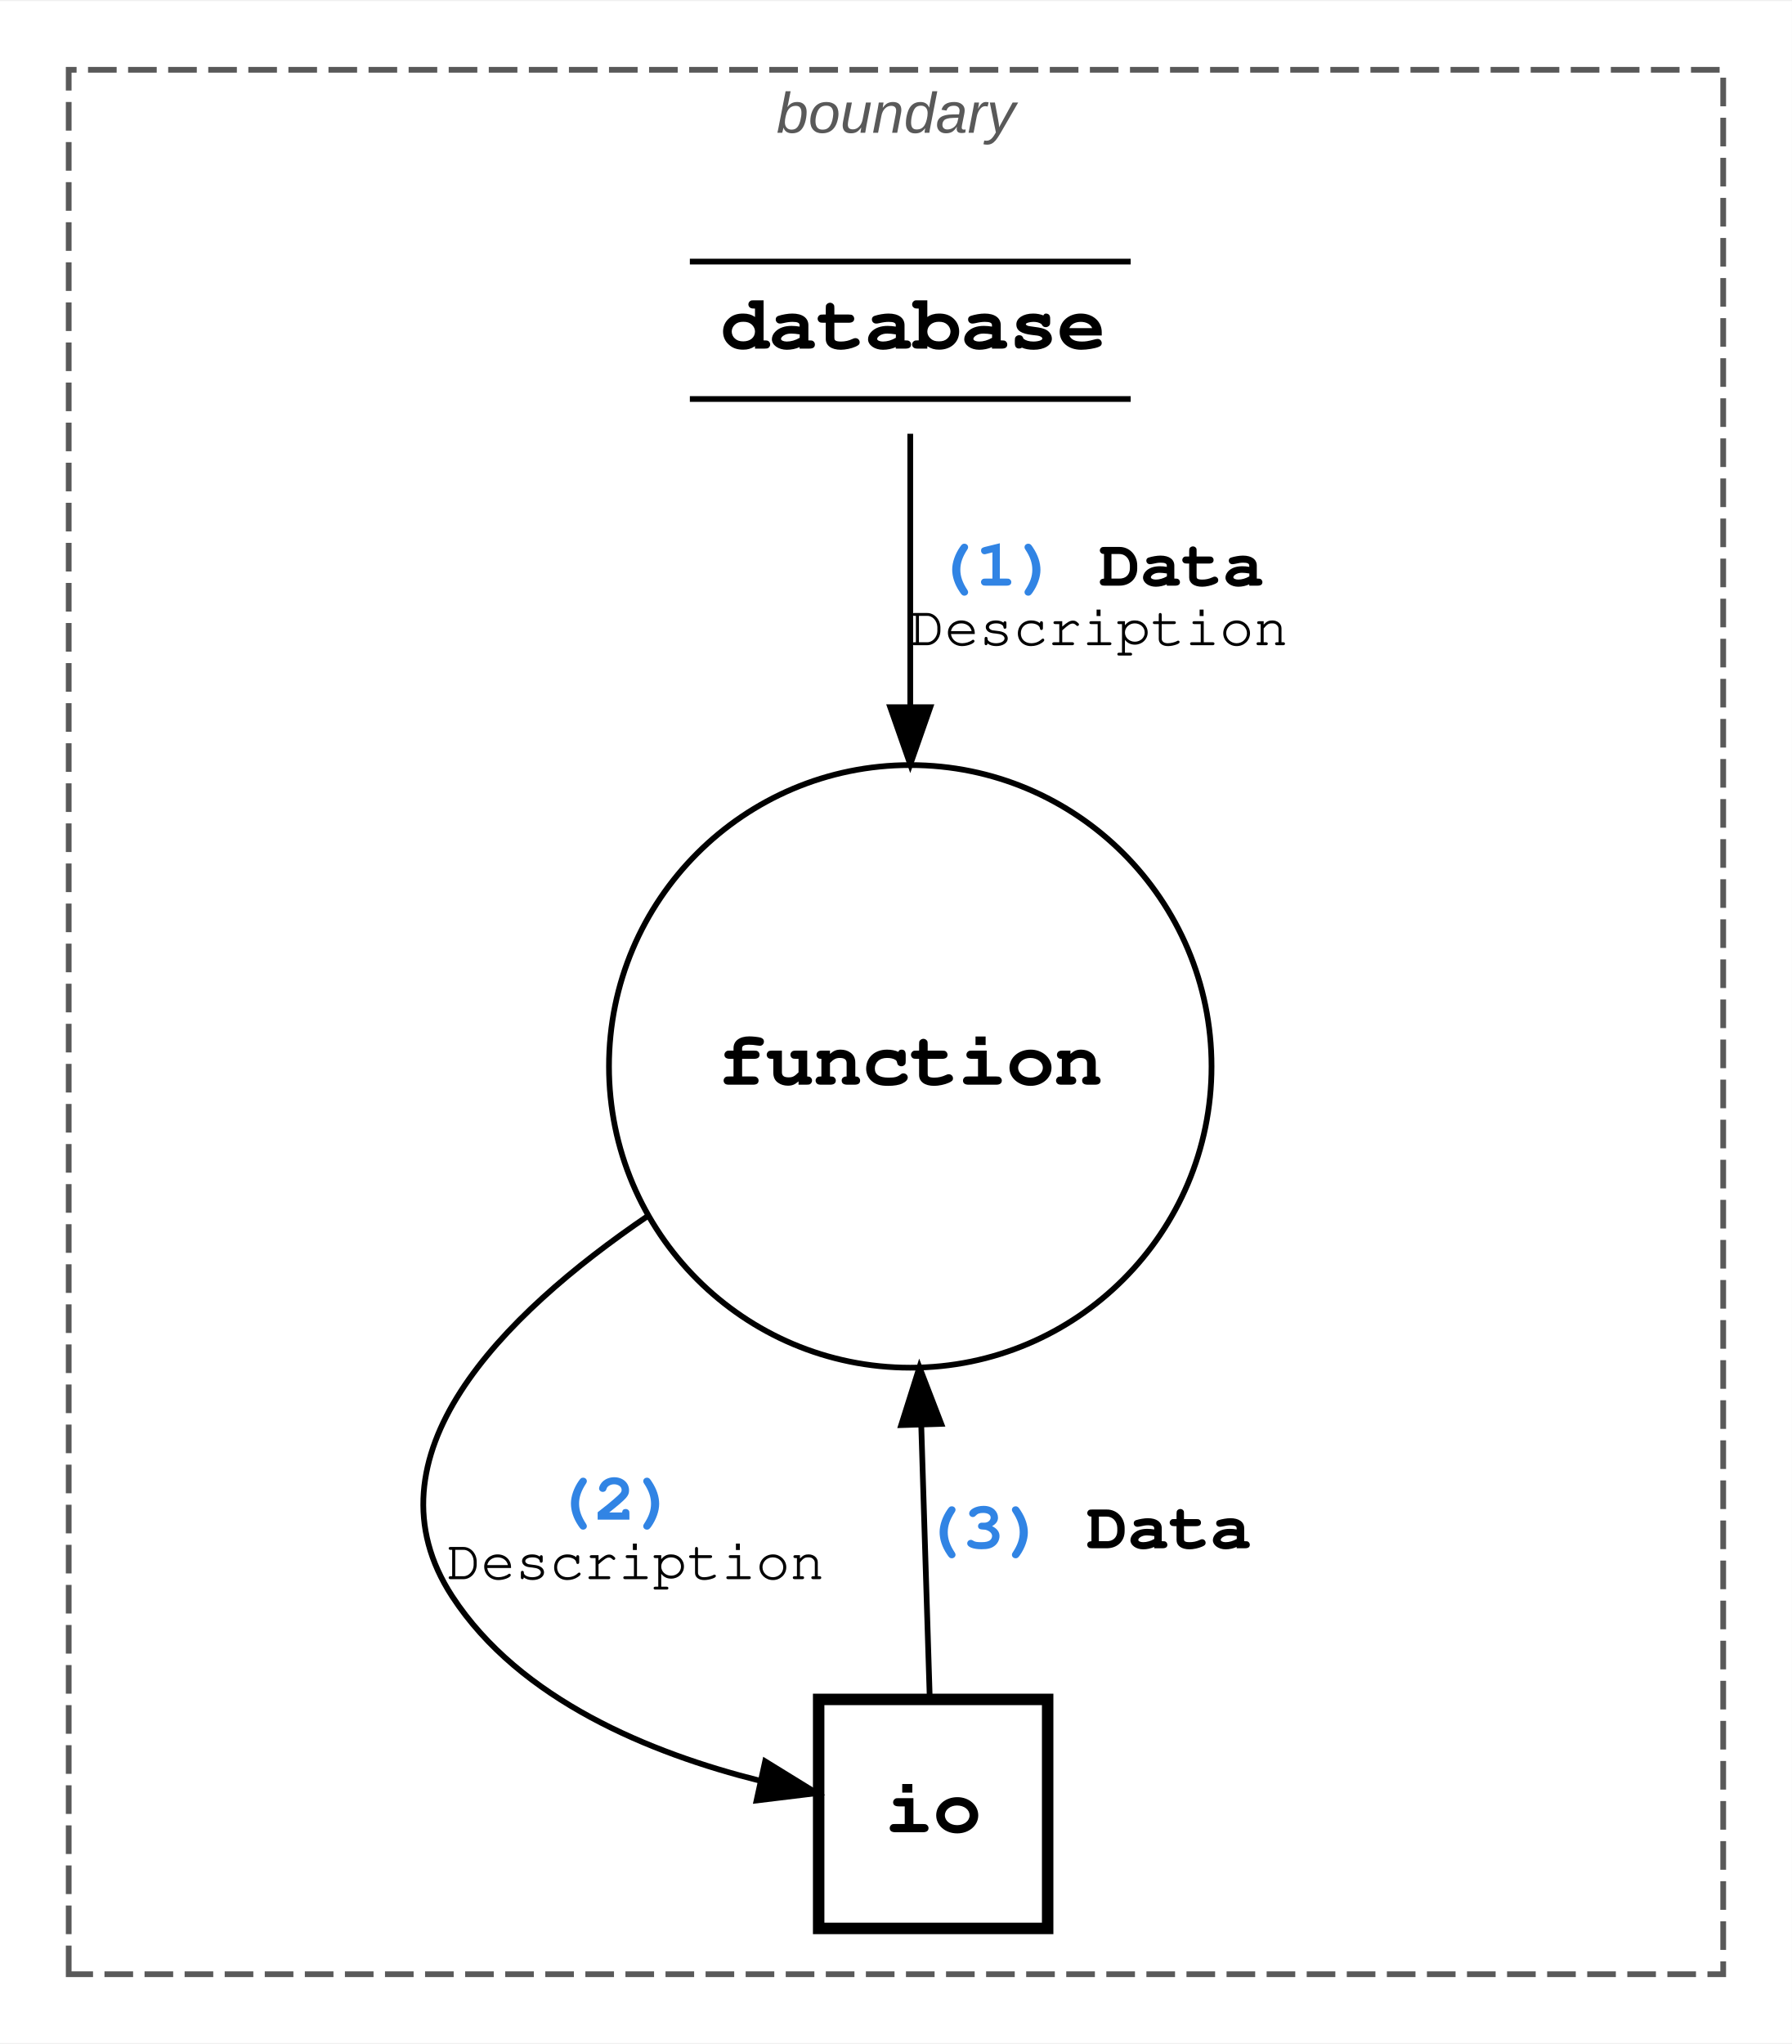
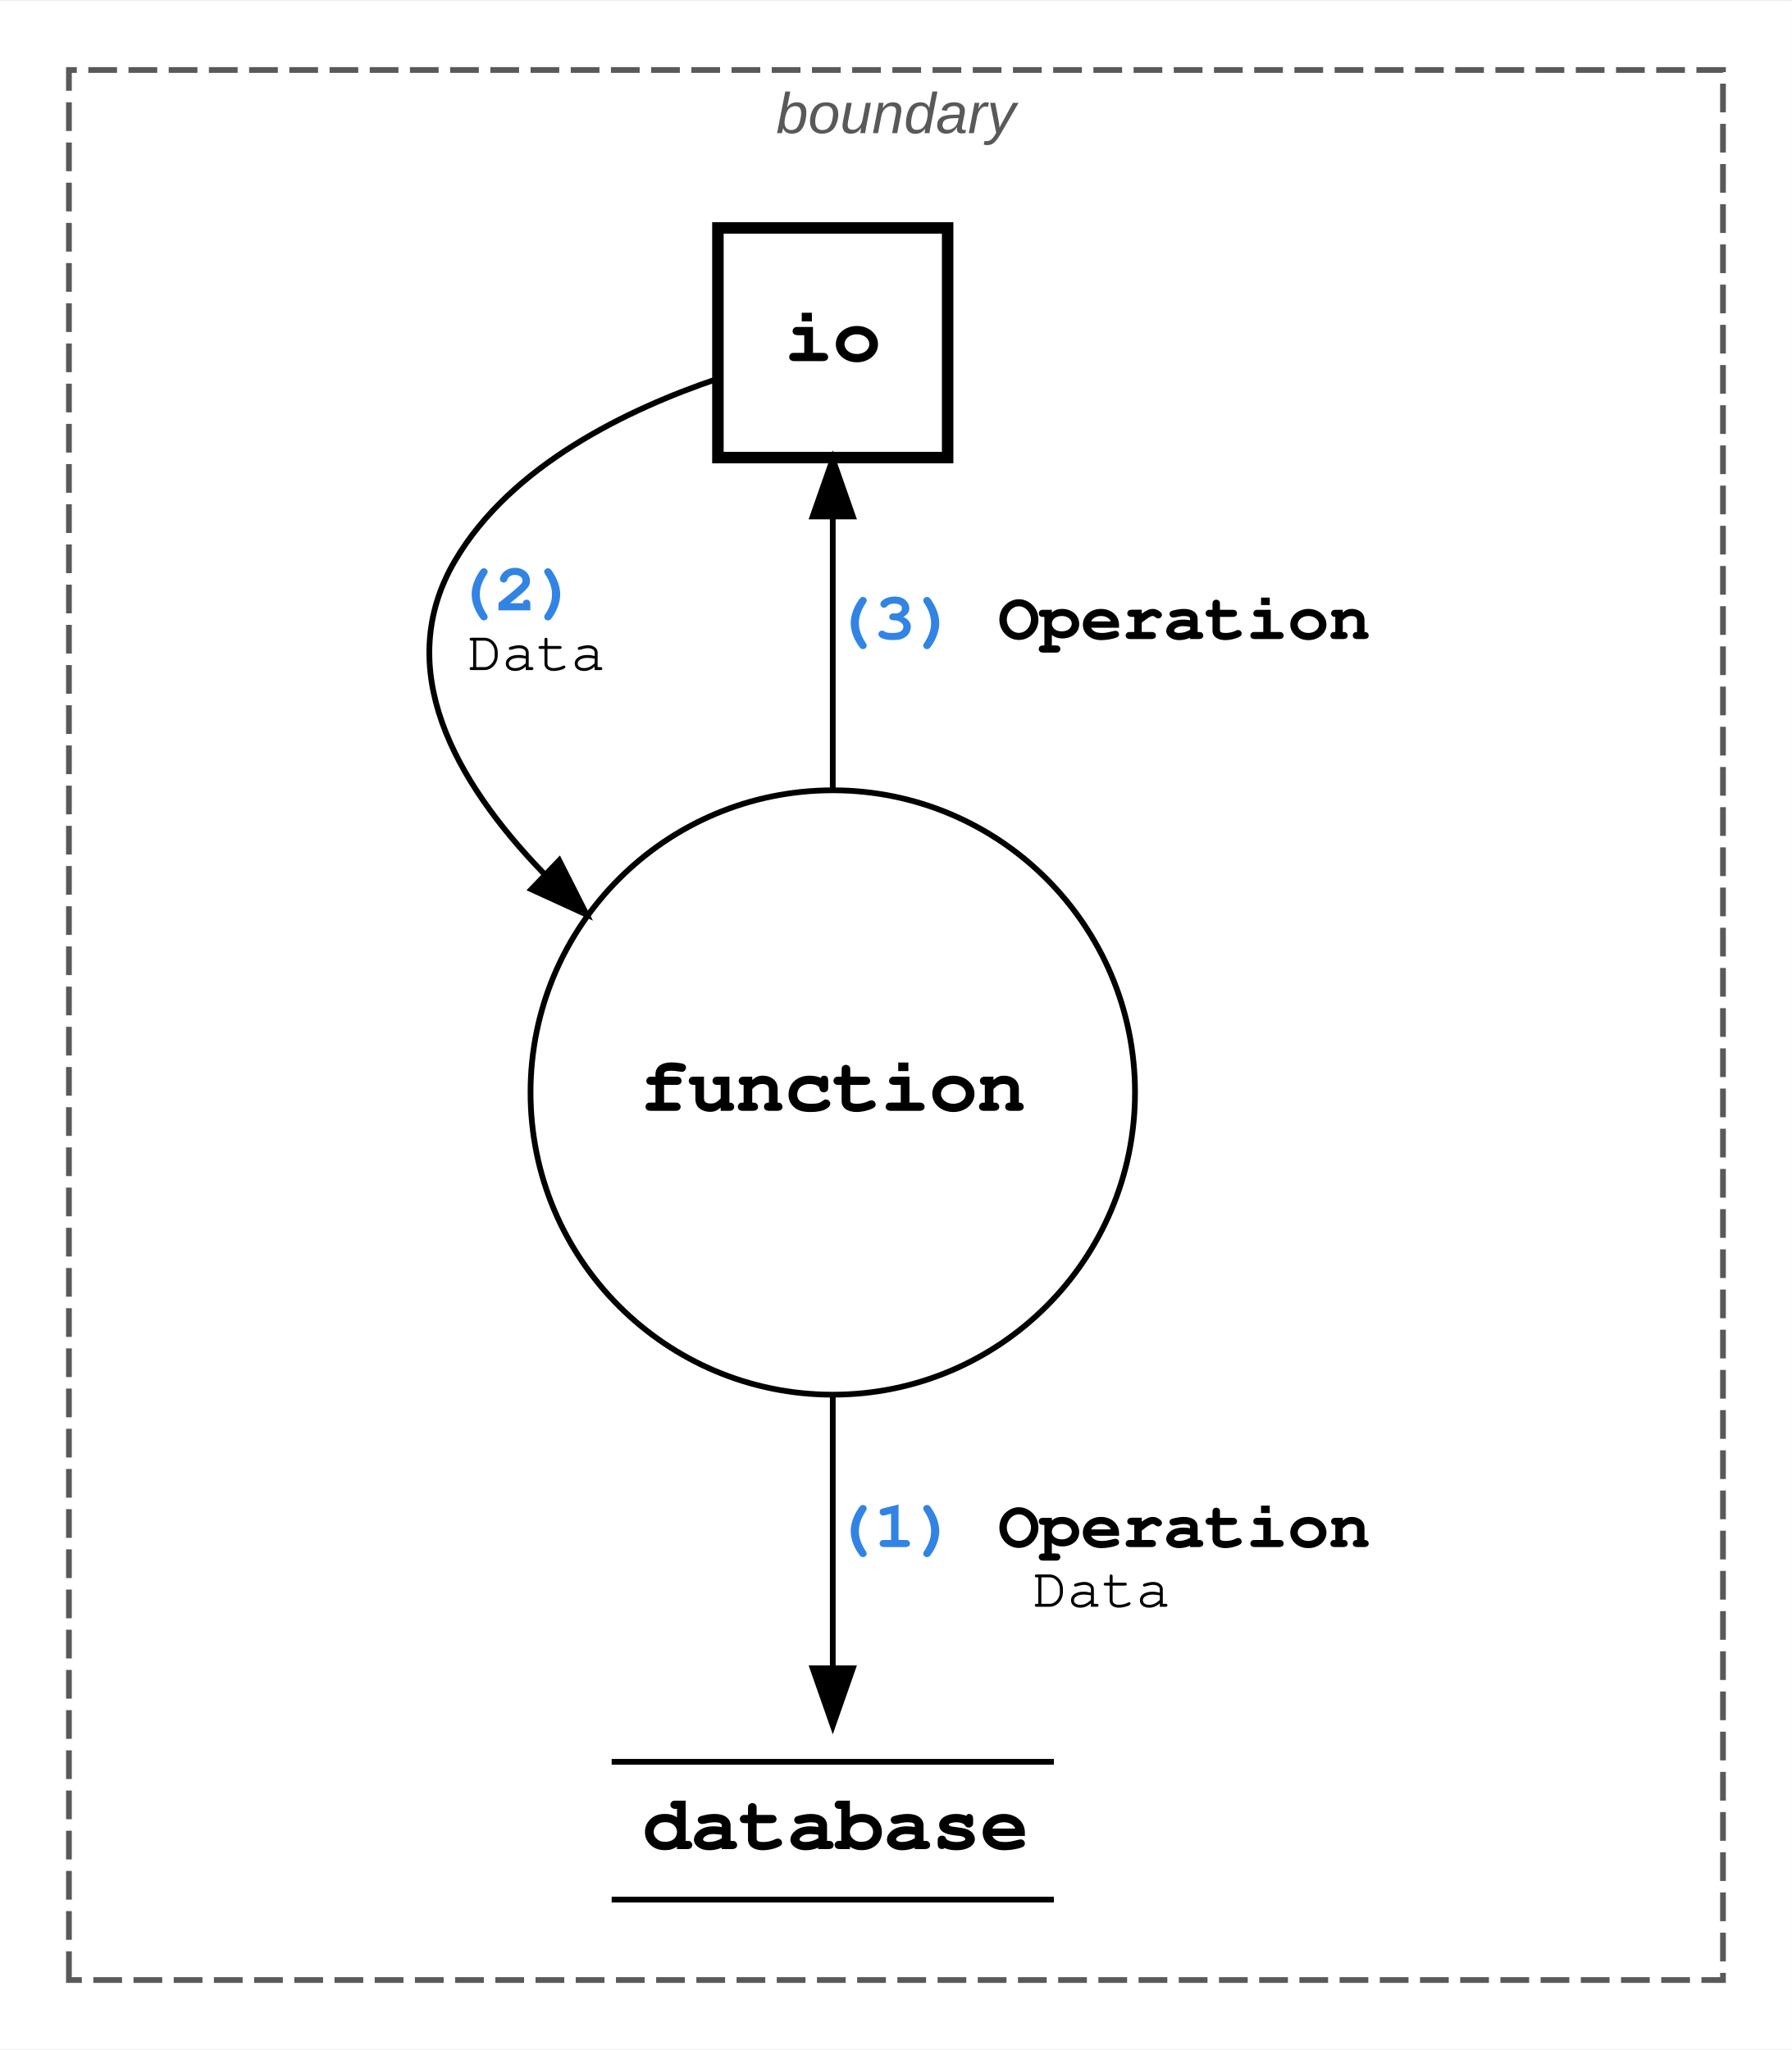
- <svg xmlns="http://www.w3.org/2000/svg" width="313pt" height="357pt" viewBox="0.00 0.00 313.00 356.62">
+ <svg xmlns="http://www.w3.org/2000/svg" width="312pt" height="357pt" viewBox="0.00 0.00 312.00 356.62">
  <g id="graph0" class="graph" transform="scale(1 1) rotate(0) translate(4 352.624)">
-     <polygon fill="white" stroke="none" points="-4,4 -4,-352.624 309,-352.624 309,4 -4,4" />
+     <polygon fill="white" stroke="none" points="-4,4 -4,-352.624 308,-352.624 308,4 -4,4" />
    <g id="clust1" class="cluster">
-       <polygon fill="none" stroke="#595959" stroke-dasharray="5,2" points="8,-8 8,-340.624 297,-340.624 297,-8 8,-8" />
-       <text text-anchor="start" x="131.65" y="-329.624" font-family="Arial" font-style="italic" font-size="10.00" fill="#595959">boundary</text>
+       <polygon fill="none" stroke="#595959" stroke-dasharray="5,2" points="8,-8 8,-340.624 296,-340.624 296,-8 8,-8" />
+       <text text-anchor="start" x="131.15" y="-329.624" font-family="Arial" font-style="italic" font-size="10.00" fill="#595959">boundary</text>
    </g>
    <g id="node1" class="node">
-       <ellipse fill="none" stroke="black" cx="155" cy="-166.562" rx="52.625" ry="52.625" />
-       <text text-anchor="start" x="121.395" y="-163.362" font-family="Courier,monospace" font-weight="bold" font-size="14.00">function</text>
+       <ellipse fill="none" stroke="black" cx="141" cy="-162.562" rx="52.625" ry="52.625" />
+       <text text-anchor="start" x="107.395" y="-159.362" font-family="Courier,monospace" font-weight="bold" font-size="14.00">function</text>
+     </g>
+     <g id="node2" class="node">
+       <text text-anchor="start" x="107.895" y="-30.8" font-family="Courier,monospace" font-weight="bold" font-size="14.00">database</text>
+       <polyline fill="none" stroke="black" points="102.5,-22 179.5,-22 " />
+       <polyline fill="none" stroke="black" points="179.5,-46 102.5,-46 " />
+     </g>
+     <g id="edge1" class="edge">
+       <path fill="none" stroke="black" d="M141,-109.719C141,-93.56 141,-76.371 141,-62.558" />
+       <polygon fill="black" stroke="black" points="144.5,-62.289 141,-52.289 137.5,-62.289 144.5,-62.289" />
+       <text text-anchor="start" x="141" y="-83.4" font-family="Courier,monospace" font-weight="bold" font-size="12.00" fill="#3184e4">(1) </text>
+       <text text-anchor="start" x="169.805" y="-83.4" font-family="Courier,monospace" font-weight="bold" font-size="12.00">Operation</text>
+       <text text-anchor="start" x="175.806" y="-73" font-family="Courier,monospace" font-size="10.00">Data</text>
    </g>
    <g id="node3" class="node">
-       <polygon fill="none" stroke="black" stroke-width="2" points="179,-56 139,-56 139,-16 179,-16 179,-56" />
-       <text text-anchor="start" x="150.599" y="-32.8" font-family="Courier,monospace" font-weight="bold" font-size="14.00">io</text>
+       <polygon fill="none" stroke="black" stroke-width="2" points="161,-313.125 121,-313.125 121,-273.125 161,-273.125 161,-313.125" />
+       <text text-anchor="start" x="132.599" y="-289.925" font-family="Courier,monospace" font-weight="bold" font-size="14.00">io</text>
    </g>
    <g id="edge2" class="edge">
-       <path fill="none" stroke="black" d="M109.247,-140.496C83.39,-122.922 59.131,-98.312 74.989,-74 86.817,-55.867 109.748,-46.56 128.668,-41.818" />
-       <polygon fill="black" stroke="black" points="129.651,-45.185 138.67,-39.626 128.153,-38.347 129.651,-45.185" />
-       <text text-anchor="start" x="92.603" y="-87.4" font-family="Courier,monospace" font-weight="bold" font-size="12.00" fill="#3184e4">(2) </text>
-       <text text-anchor="start" x="74" y="-77" font-family="Courier,monospace" font-size="10.00">Description</text>
+       <path fill="none" stroke="black" d="M120.976,-286.865C105.453,-281.618 84.99,-271.868 75.195,-255.125 64.31,-236.516 74.969,-216.972 90.651,-200.742" />
+       <polygon fill="black" stroke="black" points="93.366,-202.986 98.15,-193.533 88.515,-197.94 93.366,-202.986" />
+       <text text-anchor="start" x="75" y="-246.525" font-family="Courier,monospace" font-weight="bold" font-size="12.00" fill="#3184e4">(2) </text>
+       <text text-anchor="start" x="77.4" y="-236.125" font-family="Courier,monospace" font-size="10.00">Data</text>
    </g>
    <g id="edge3" class="edge">
-       <path fill="none" stroke="black" d="M156.92,-103.866C157.459,-86.521 158.007,-68.924 158.405,-56.139" />
-       <polygon fill="black" stroke="black" points="153.417,-103.908 156.604,-114.012 160.413,-104.126 153.417,-103.908" />
-       <text text-anchor="start" x="157" y="-82.4" font-family="Courier,monospace" font-weight="bold" font-size="12.00" fill="#3184e4">(3) </text>
-       <text text-anchor="start" x="185.805" y="-82.4" font-family="Courier,monospace" font-weight="bold" font-size="12.00">Data</text>
-     </g>
-     <g id="node2" class="node">
-       <text text-anchor="start" x="121.895" y="-291.925" font-family="Courier,monospace" font-weight="bold" font-size="14.00">database</text>
-       <polyline fill="none" stroke="black" points="116.5,-283.125 193.5,-283.125 " />
-       <polyline fill="none" stroke="black" points="193.5,-307.125 116.5,-307.125 " />
-     </g>
-     <g id="edge1" class="edge">
-       <path fill="none" stroke="black" d="M155,-277.056C155,-264.647 155,-247.026 155,-229.538" />
-       <polygon fill="black" stroke="black" points="158.5,-229.297 155,-219.297 151.5,-229.297 158.5,-229.297" />
-       <text text-anchor="start" x="159.201" y="-250.525" font-family="Courier,monospace" font-weight="bold" font-size="12.00" fill="#3184e4">(1) </text>
-       <text text-anchor="start" x="188.005" y="-250.525" font-family="Courier,monospace" font-weight="bold" font-size="12.00">Data</text>
-       <text text-anchor="start" x="155" y="-240.125" font-family="Courier,monospace" font-size="10.00">Description</text>
+       <path fill="none" stroke="black" d="M141,-262.801C141,-248.708 141,-231.394 141,-215.195" />
+       <polygon fill="black" stroke="black" points="137.5,-262.878 141,-272.878 144.5,-262.878 137.5,-262.878" />
+       <text text-anchor="start" x="141" y="-241.525" font-family="Courier,monospace" font-weight="bold" font-size="12.00" fill="#3184e4">(3) </text>
+       <text text-anchor="start" x="169.805" y="-241.525" font-family="Courier,monospace" font-weight="bold" font-size="12.00">Operation</text>
    </g>
  </g>
</svg>
